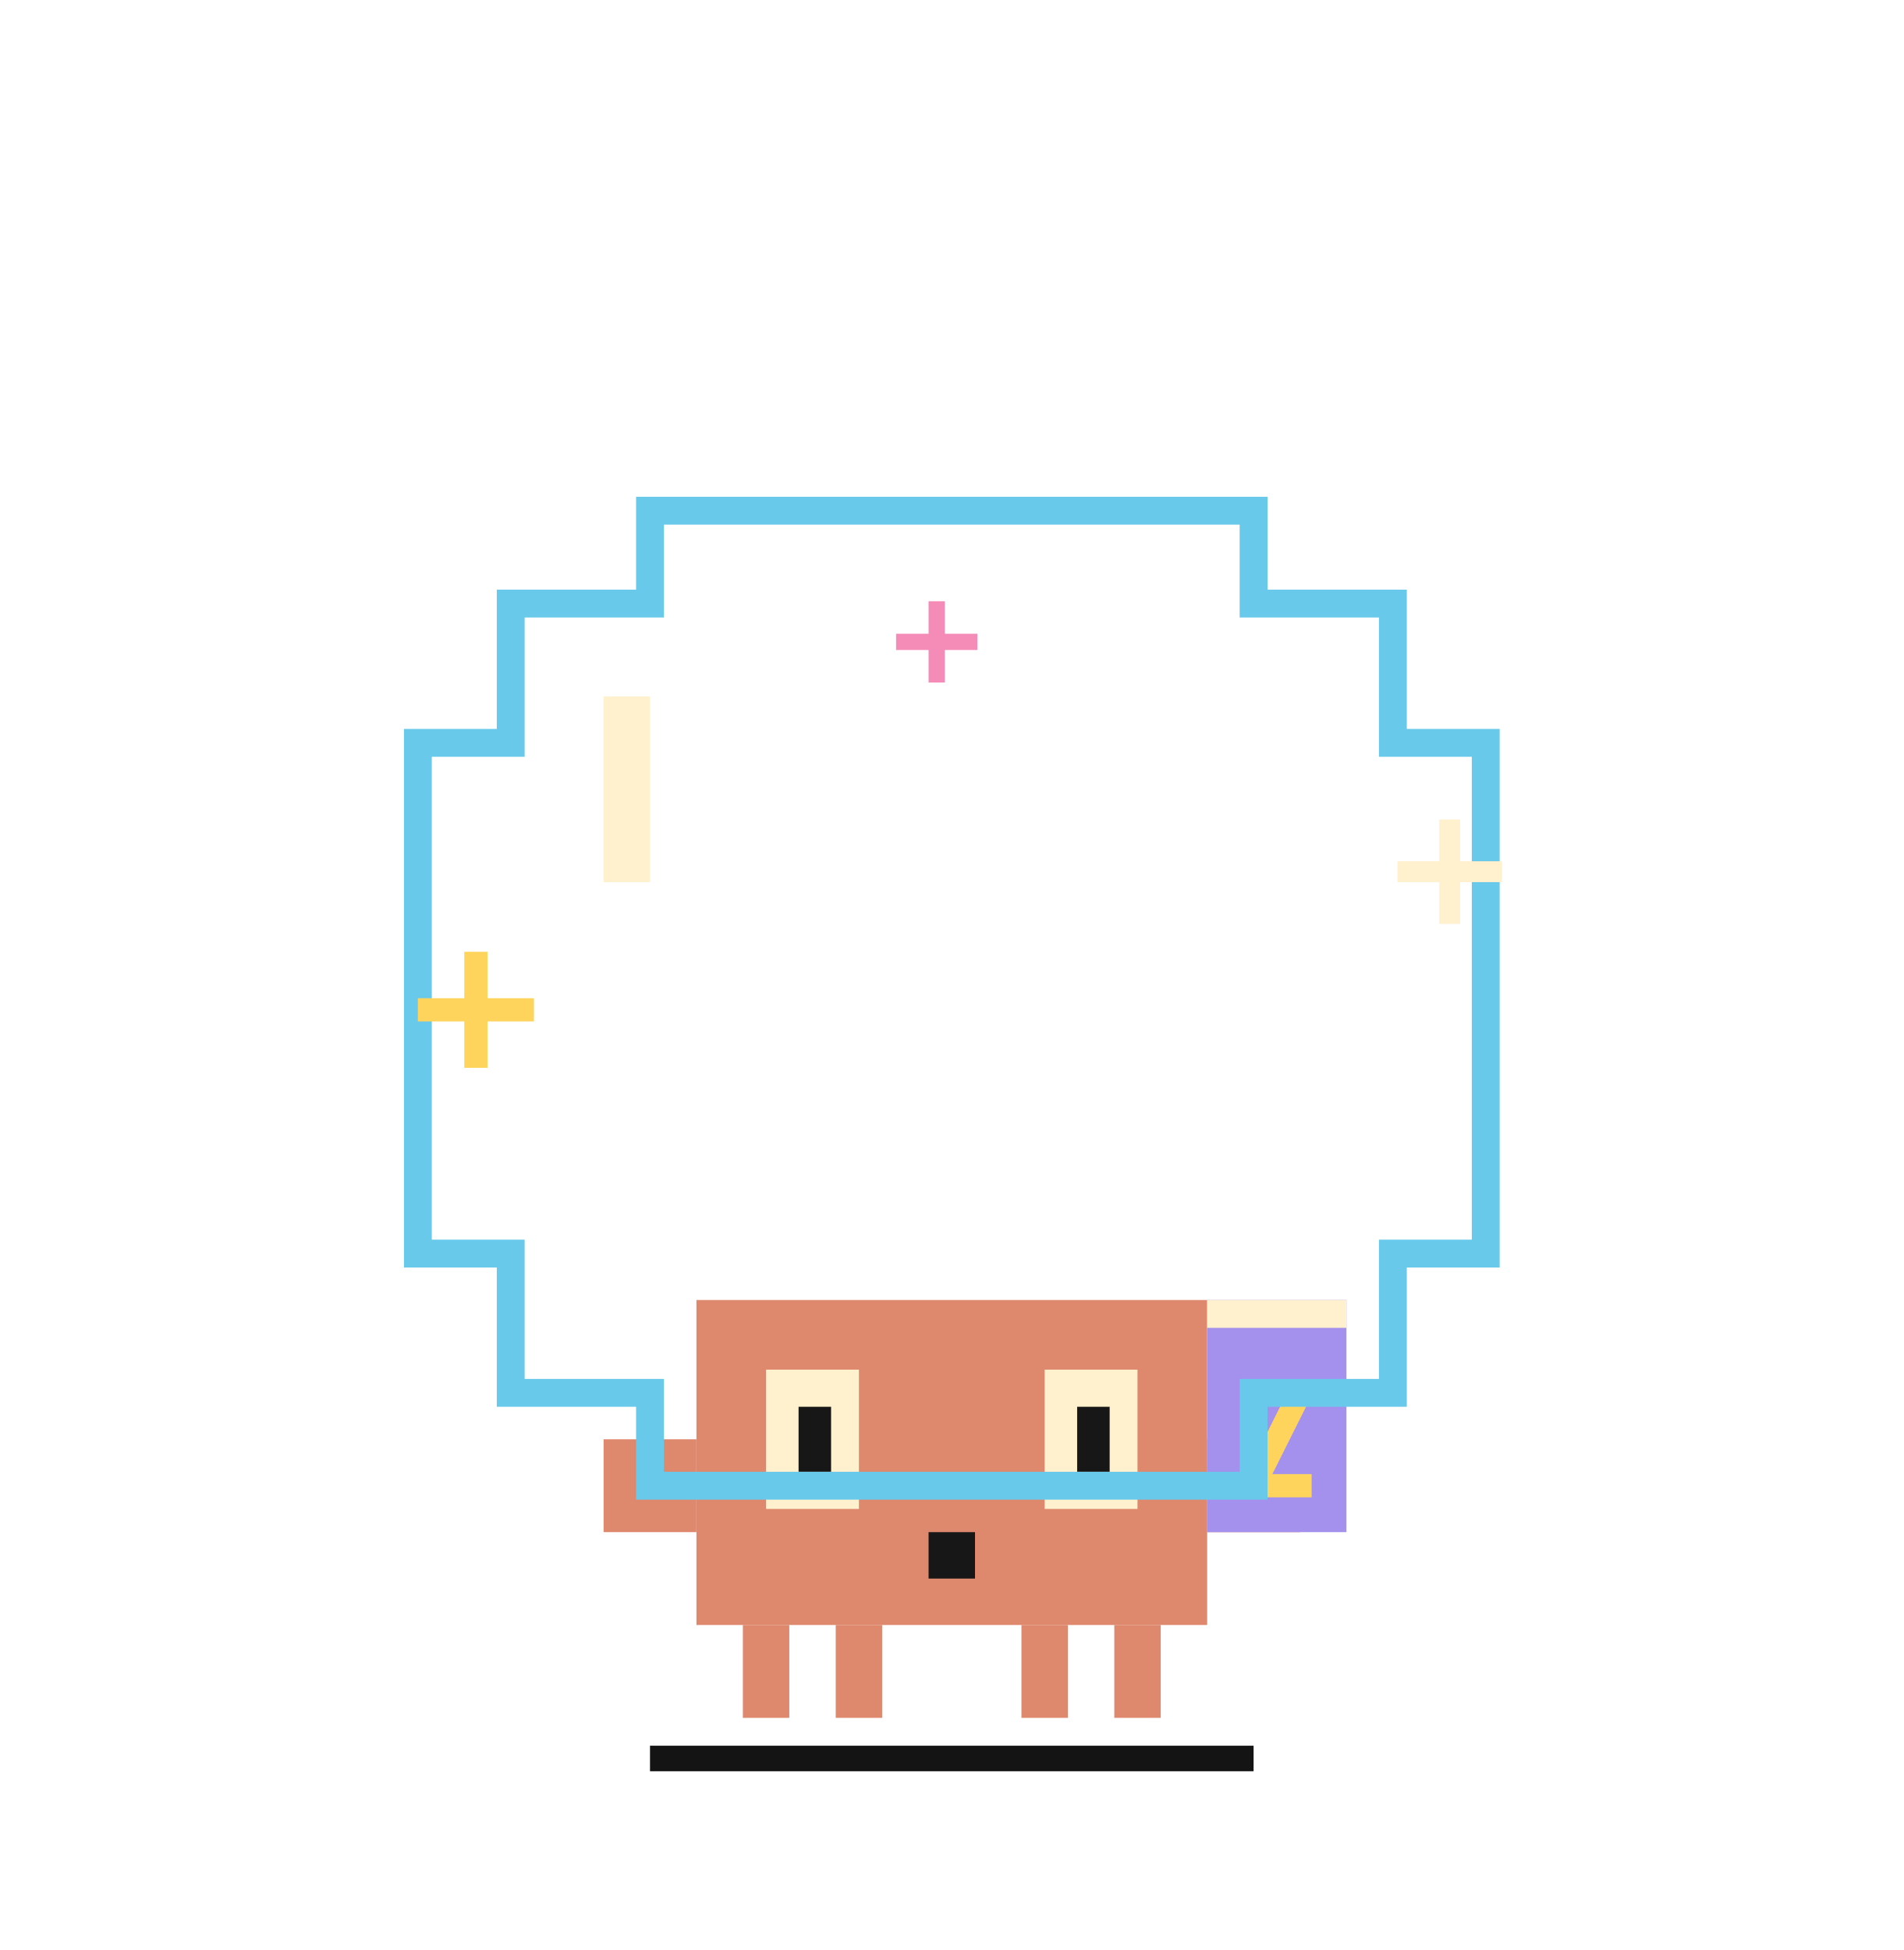
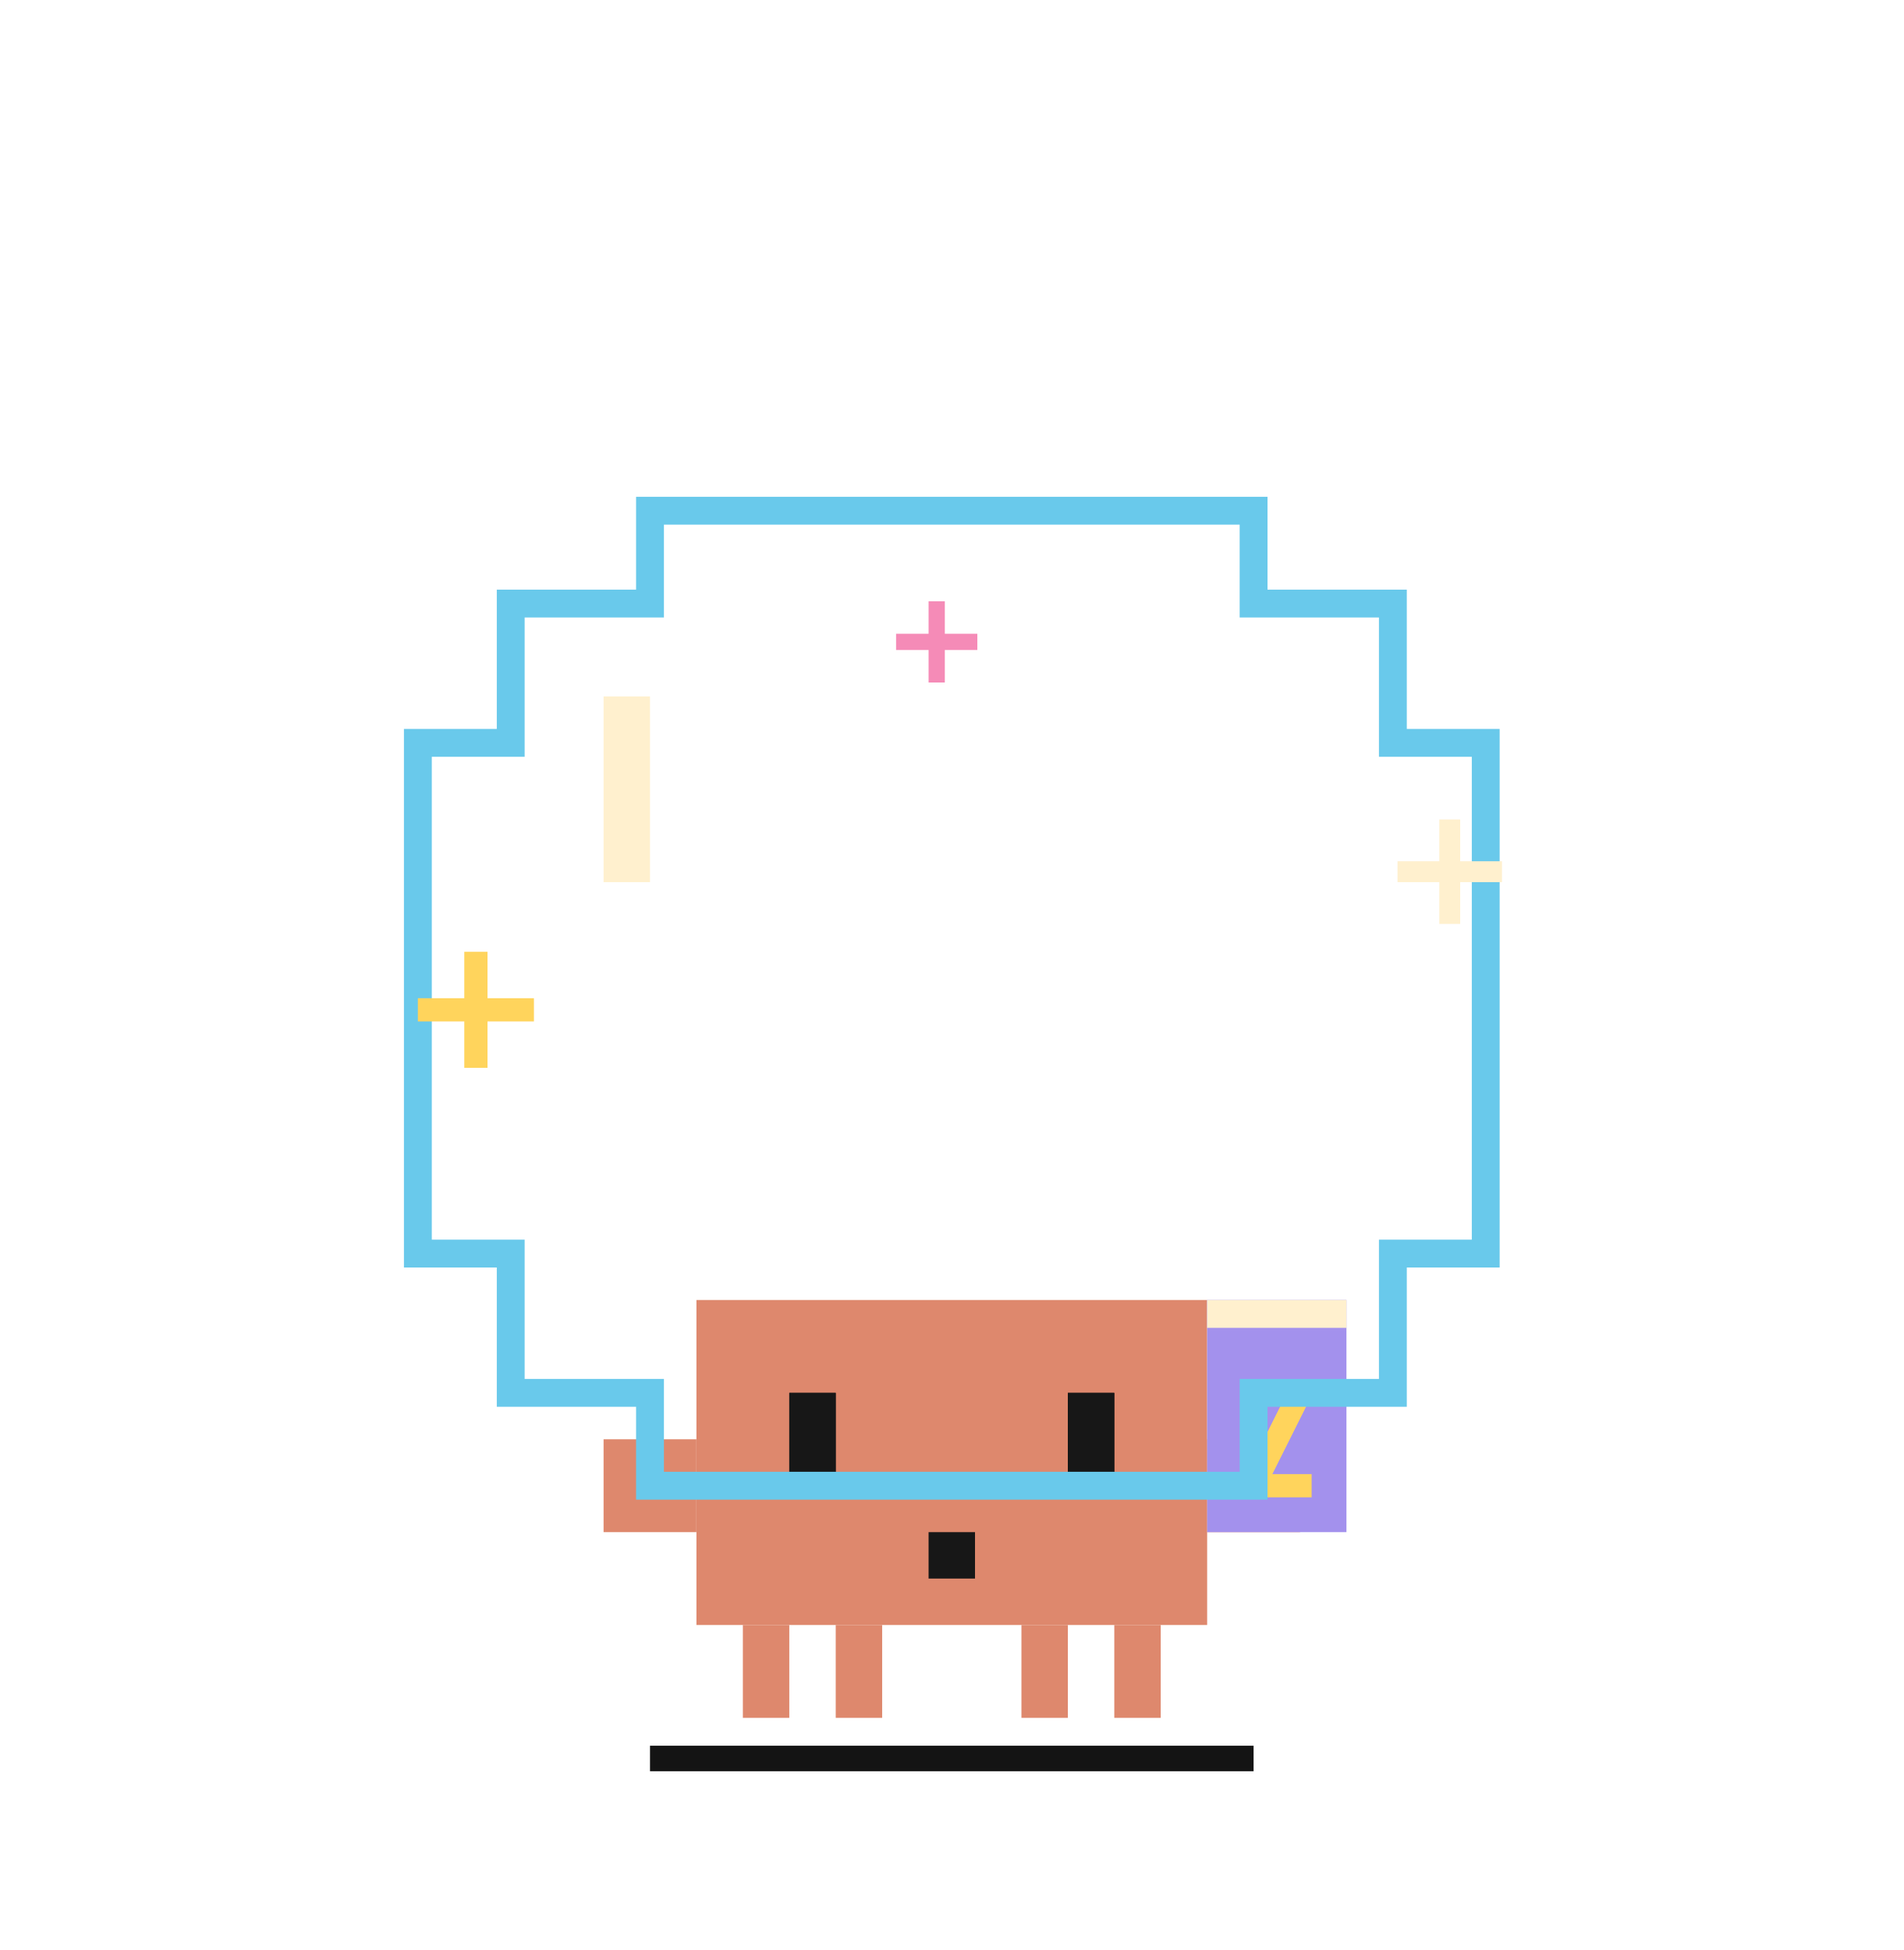
<svg xmlns="http://www.w3.org/2000/svg" viewBox="-13 -22 41 42" role="img" aria-labelledby="pt5-title pt5-desc" data-duration="8" data-playtime="pt5">
  <style>.pt5-1{transform-origin:14px 8px;animation:pt5-1 8s ease-in-out infinite}
@keyframes pt5-1{0%{transform:translate(0px,0px) rotate(0deg) scale(1,1);}15%{transform:translate(-3px,-1px) rotate(-65deg) scale(1,1);}28%{transform:translate(-3px,-1px) rotate(-65deg) scale(1,1);}34%{transform:translate(0px,0px) rotate(0deg) scale(1,1);}100%{transform:translate(0px,0px) rotate(0deg) scale(1,1);}}
.pt5-2{transform-origin:7.5px 9px;animation:pt5-2 8s ease-in-out infinite}
@keyframes pt5-2{0%{transform:translate(0px,0px) rotate(0deg) scale(1,1);}12%{transform:translate(0px,0px) rotate(0deg) scale(1,1);}13%{transform:translate(0px,0px) rotate(0deg) scale(1,0.1);}14%{transform:translate(0px,0px) rotate(0deg) scale(1,1);}72%{transform:translate(0px,0px) rotate(0deg) scale(1,1);}73%{transform:translate(0.5px,0px) rotate(0deg) scale(1,1);}85%{transform:translate(0px,0px) rotate(0deg) scale(1,1);}100%{transform:translate(0px,0px) rotate(0deg) scale(1,1);}}
.pt5-3{transform-origin:0px 0px;animation:pt5-3 8s ease-in-out infinite}
@keyframes pt5-3{0%{opacity:1;}38.9%{opacity:1;}39%{opacity:0;}83%{opacity:0;}83.1%{opacity:1;}100%{opacity:1;}}
.pt5-4{transform-origin:0px 0px;animation:pt5-4 8s linear infinite}
@keyframes pt5-4{0%{opacity:0;}38.9%{opacity:0;}39%{opacity:1;}83%{opacity:1;}83.1%{opacity:0;}100%{opacity:0;}}
.pt5-5{transform-origin:2px 10px;animation:pt5-5 8s ease-in-out infinite}
@keyframes pt5-5{0%{transform:translate(0px,0px) rotate(0deg) scale(1,1);}100%{transform:translate(0px,0px) rotate(0deg) scale(1,1);}}
.pt5-6{transform-origin:13px 10px;animation:pt5-6 8s ease-in-out infinite}
@keyframes pt5-6{0%{transform:translate(0px,0px) rotate(0deg) scale(1,1);}100%{transform:translate(0px,0px) rotate(0deg) scale(1,1);}}
.pt5-7{transform-origin:7.5px 15px;animation:pt5-7 8s ease-in-out infinite}
@keyframes pt5-7{0%{transform:translate(0px,0px) rotate(0deg) scale(1,1);}20%{transform:translate(0px,0px) rotate(-5deg) scale(1,1);}30%{transform:translate(0px,0px) rotate(0deg) scale(1,1);}40%{transform:translate(0px,-2px) rotate(0deg) scale(1.06,0.95);}50%{transform:translate(0px,-4px) rotate(0deg) scale(1,1);}72%{transform:translate(0px,-5px) rotate(-8deg) scale(1,1);}80%{transform:translate(0px,-5px) rotate(7deg) scale(1,1);}84%{transform:translate(0px,1px) rotate(0deg) scale(1.15,0.8);}90%{transform:translate(0px,0px) rotate(0deg) scale(1,1);}100%{transform:translate(0px,0px) rotate(0deg) scale(1,1);}}
.pt5-8{transform-origin:7.5px 6px;animation:pt5-8 8s ease-in-out infinite}
@keyframes pt5-8{0%{transform:translate(0px,0px) rotate(0deg) scale(0.1,0.1);}39%{transform:translate(0px,0px) rotate(0deg) scale(0.1,0.1);}47%{transform:translate(0px,-1px) rotate(0deg) scale(1,1);}73%{transform:translate(0px,-2px) rotate(0deg) scale(1,1);}82%{transform:translate(0px,-2px) rotate(0deg) scale(1.08,1.08);}84%{transform:translate(0px,-2px) rotate(0deg) scale(1.2,1.2);}100%{transform:translate(0px,0px) rotate(0deg) scale(0.1,0.1);}}
.pt5-9{transform-origin:0px 0px;animation:pt5-9 8s linear infinite}
@keyframes pt5-9{0%{opacity:0;}38.9%{opacity:0;}39%{opacity:1;}83%{opacity:1;}83.1%{opacity:0;}100%{opacity:0;}}
.pt5-10{transform-origin:0px 0px;animation:pt5-10 8s linear infinite}
@keyframes pt5-10{0%{opacity:0;}83.9%{opacity:0;}84%{opacity:1;}88%{opacity:1;}88.1%{opacity:0;}100%{opacity:0;}}
@media(prefers-reduced-motion:reduce){svg[data-playtime="pt5"] g{animation-play-state:paused!important;animation-delay:-5.2s!important}}</style>
  <rect x="1" y="15.6" width="13" height="0.55" fill="#141414" />
  <g class="pt5-7">
    <g fill="#DE886D">
      <rect x="2" y="6" width="11" height="7" />
      <rect x="3" y="13" width="1" height="2" />
      <rect x="5" y="13" width="1" height="2" />
      <rect x="9" y="13" width="1" height="2" />
      <rect x="11" y="13" width="1" height="2" />
      <g class="pt5-5">
        <rect x="0" y="9" width="2" height="2" />
      </g>
      <g class="pt5-6">
        <rect x="13" y="9" width="2" height="2" />
      </g>
    </g>
    <g class="pt5-3">
      <g class="pt5-2">
        <g fill="#171717">
          <rect x="4" y="8" width="1" height="2" />
          <rect x="10" y="8" width="1" height="2" />
        </g>
      </g>
    </g>
    <g class="pt5-4">
-       <rect x="3.5" y="7.5" width="2" height="3" fill="#FFF0CE" />
-       <rect x="9.5" y="7.5" width="2" height="3" fill="#FFF0CE" />
-       <rect x="4.2" y="8.3" width="0.7" height="1.4" fill="#171717" />
-       <rect x="10.2" y="8.3" width="0.7" height="1.4" fill="#171717" />
+       <g fill="#171717">
+         <rect x="4" y="8" width="1" height="2" />
+         <rect x="10" y="8" width="1" height="2" />
+       </g>
      <rect x="7" y="11" width="1" height="1" fill="#171717" />
    </g>
    <g class="pt5-1">
      <rect x="13" y="6" width="3" height="5" fill="#A391ED" />
      <rect x="13" y="6" width="3" height="0.6" fill="#FFF0CE" />
      <path d="M14 8h1l-1 2h1" fill="none" stroke="#FFD45C" stroke-width="0.5" stroke-linecap="square" stroke-linejoin="miter" />
    </g>
  </g>
  <g class="pt5-9">
    <g class="pt5-8">
      <path d="M1-11h13v2h3v3h2v11h-2v3h-3v2H1V8h-3V5h-2V-6h2v-3h3z" fill="none" stroke="#69C9EB" stroke-width="0.6" stroke-linecap="square" stroke-linejoin="miter" />
      <rect x="0" y="-7" width="1" height="4" fill="#FFF0CE" />
    </g>
  </g>
  <g class="pt5-10">
    <g transform="translate(-3 0) scale(0.5) rotate(0)">
      <path d="M0-3h1v2h2v1H1v2H0V0h-2v-1h2z" fill="#FFD45C" />
    </g>
    <g transform="translate(18 -3) scale(0.45) rotate(0)">
      <path d="M0-3h1v2h2v1H1v2H0V0h-2v-1h2z" fill="#FFF0CE" />
    </g>
    <g transform="translate(7 -8) scale(0.35) rotate(0)">
      <path d="M0-3h1v2h2v1H1v2H0V0h-2v-1h2z" fill="#F58BB7" />
    </g>
  </g>
</svg>
